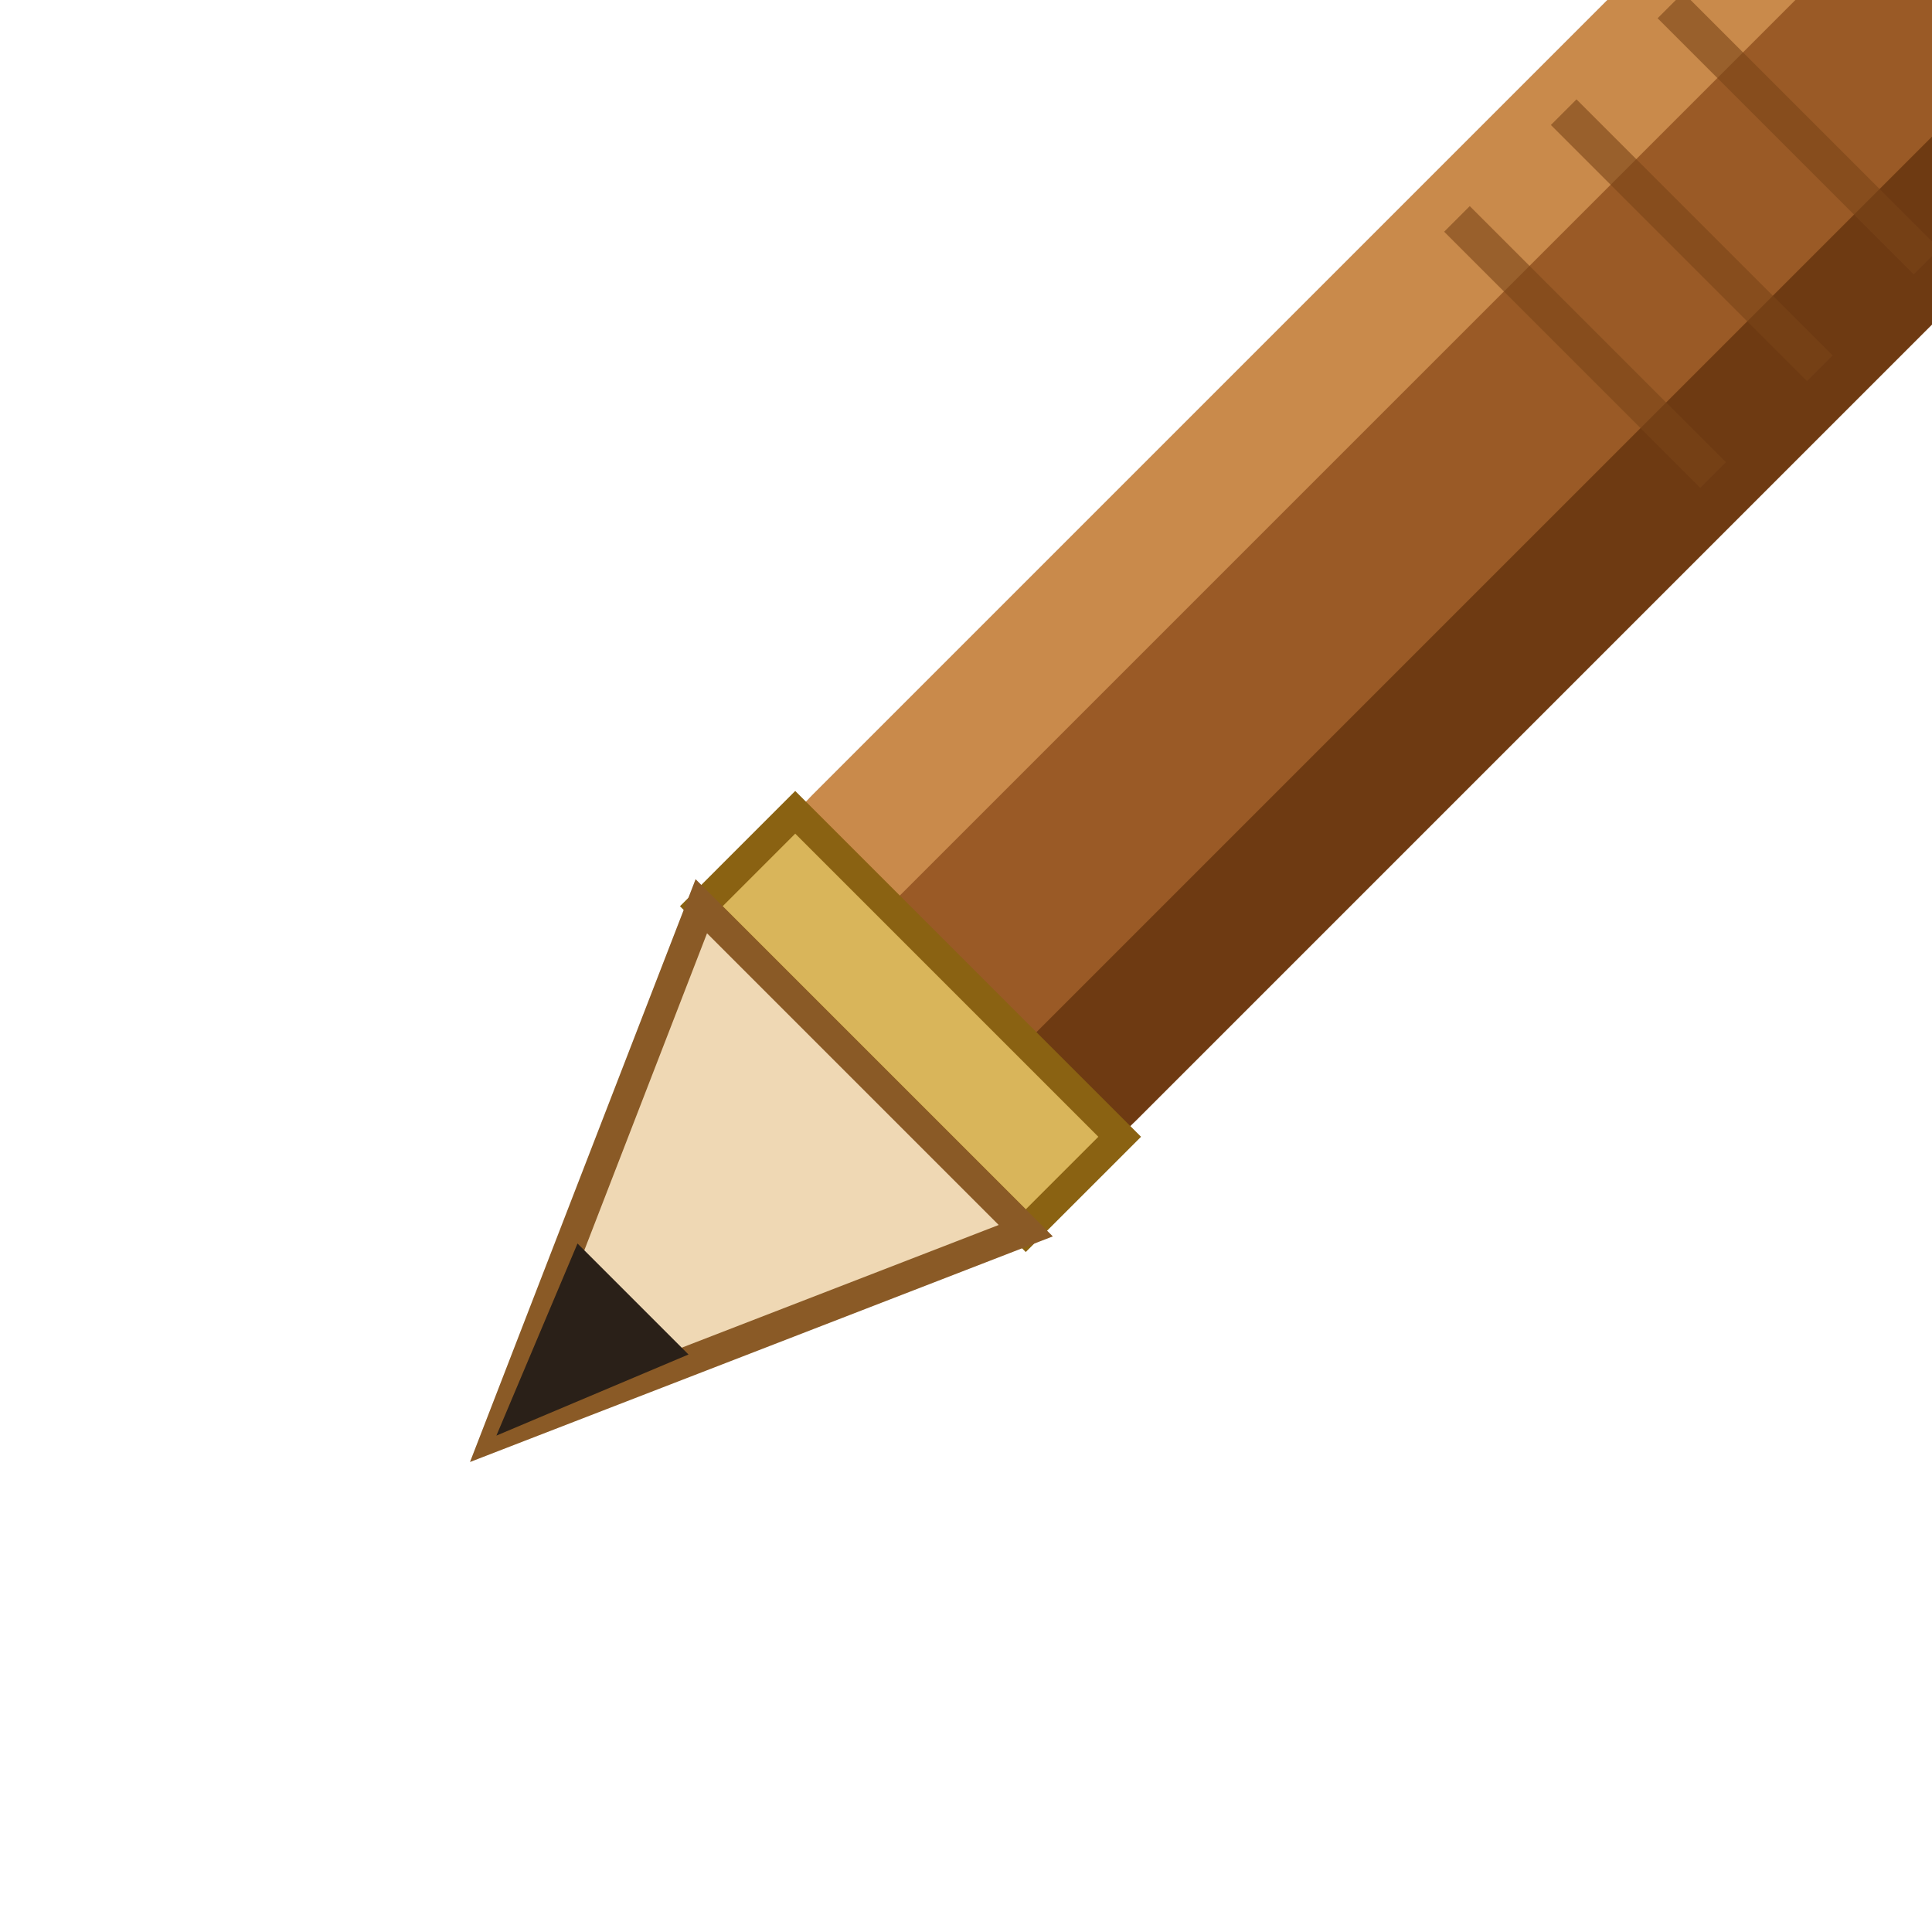
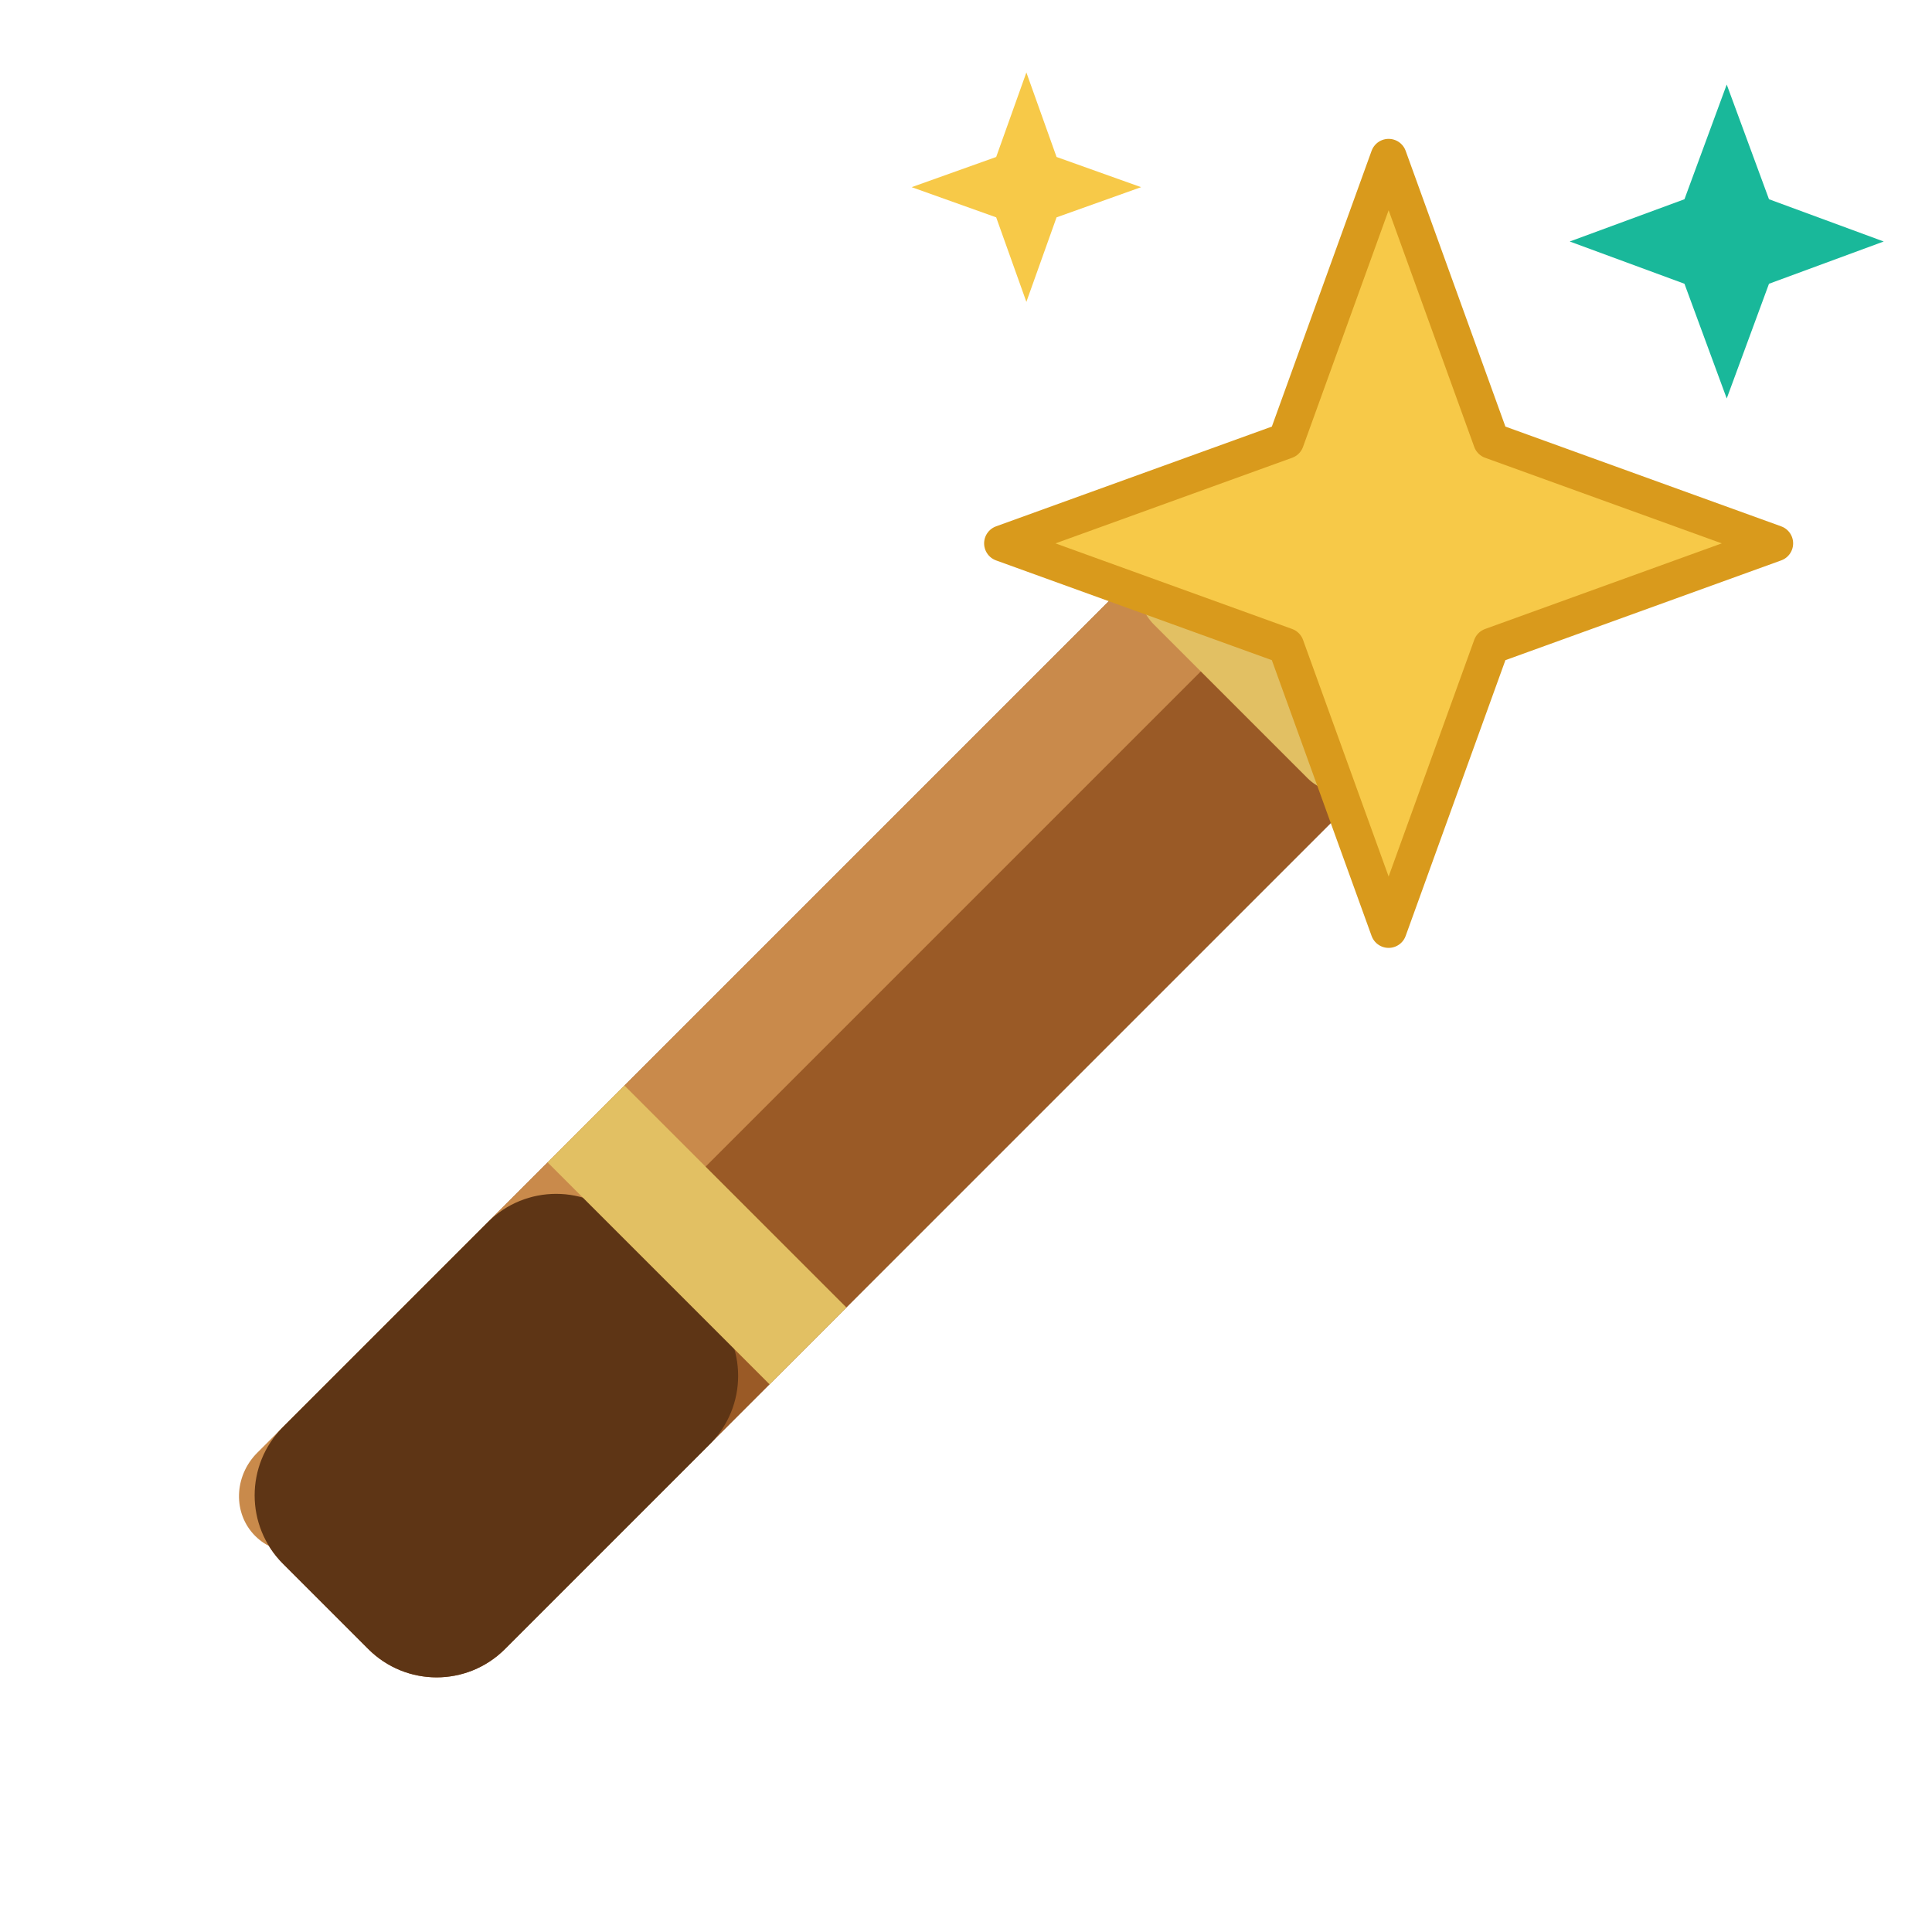
<svg xmlns="http://www.w3.org/2000/svg" width="32" height="32" viewBox="0 0 32 32">
  <g transform="rotate(45 16 16)">
-     <rect x="12.2" y="-9" width="7.6" height="26" rx="1.2" fill="#9a5a26" />
-     <rect x="12.2" y="-9" width="2.2" height="26" rx="1" fill="#c98a4b" />
-     <rect x="17.6" y="-9" width="2.2" height="26" rx="1" fill="#6e3a12" />
-     <path d="M13 -3.5h6M13 -1h6M13 1.5h6" stroke="#7a4418" stroke-width=".6" opacity=".6" />
-     <rect x="12.2" y="16.2" width="7.6" height="2.2" fill="#d9b55a" stroke="#8a6212" stroke-width=".5" />
-     <polygon points="12.2,18.4 19.8,18.4 16,27" fill="#efd8b4" stroke="#8a5a26" stroke-width=".5" />
-     <polygon points="14.7,23.8 17.3,23.8 16,27" fill="#2a2018" />
-     <rect x="12.2" y="-10.5" width="7.6" height="2" rx=".8" fill="#d9b55a" stroke="#8a6212" stroke-width=".5" />
+     <rect x="13.4" y="8" width="5.2" height="23" rx="1.6" fill="#9a5a26" />
+     <rect x="13.4" y="8" width="1.9" height="23" rx="1" fill="#c98a4b" />
+     <rect x="13.4" y="23" width="5.2" height="8" rx="1.6" fill="#5e3515" />
+     <rect x="13.4" y="21.4" width="5.2" height="1.8" fill="#e2c063" />
+     <rect x="13.4" y="8" width="5.2" height="1.8" rx=".8" fill="#e2c063" />
  </g>
+   <path d="M23 2.6l1.7 4.7L29.4 9l-4.7 1.7L23 15.4l-1.7-4.7L16.6 9l4.7-1.7z" fill="#f7c948" stroke="#d99a1c" stroke-width=".6" stroke-linejoin="round" />
+   <path d="M28.6 1.4l.7 1.9 1.9.7-1.9.7-.7 1.9-.7-1.9-1.9-.7 1.9-.7z" fill="#19b89a" />
+   <path d="M17 1.2l.5 1.4 1.4.5-1.4.5-.5 1.4-.5-1.4-1.4-.5 1.4-.5z" fill="#f7c948" />
</svg>
